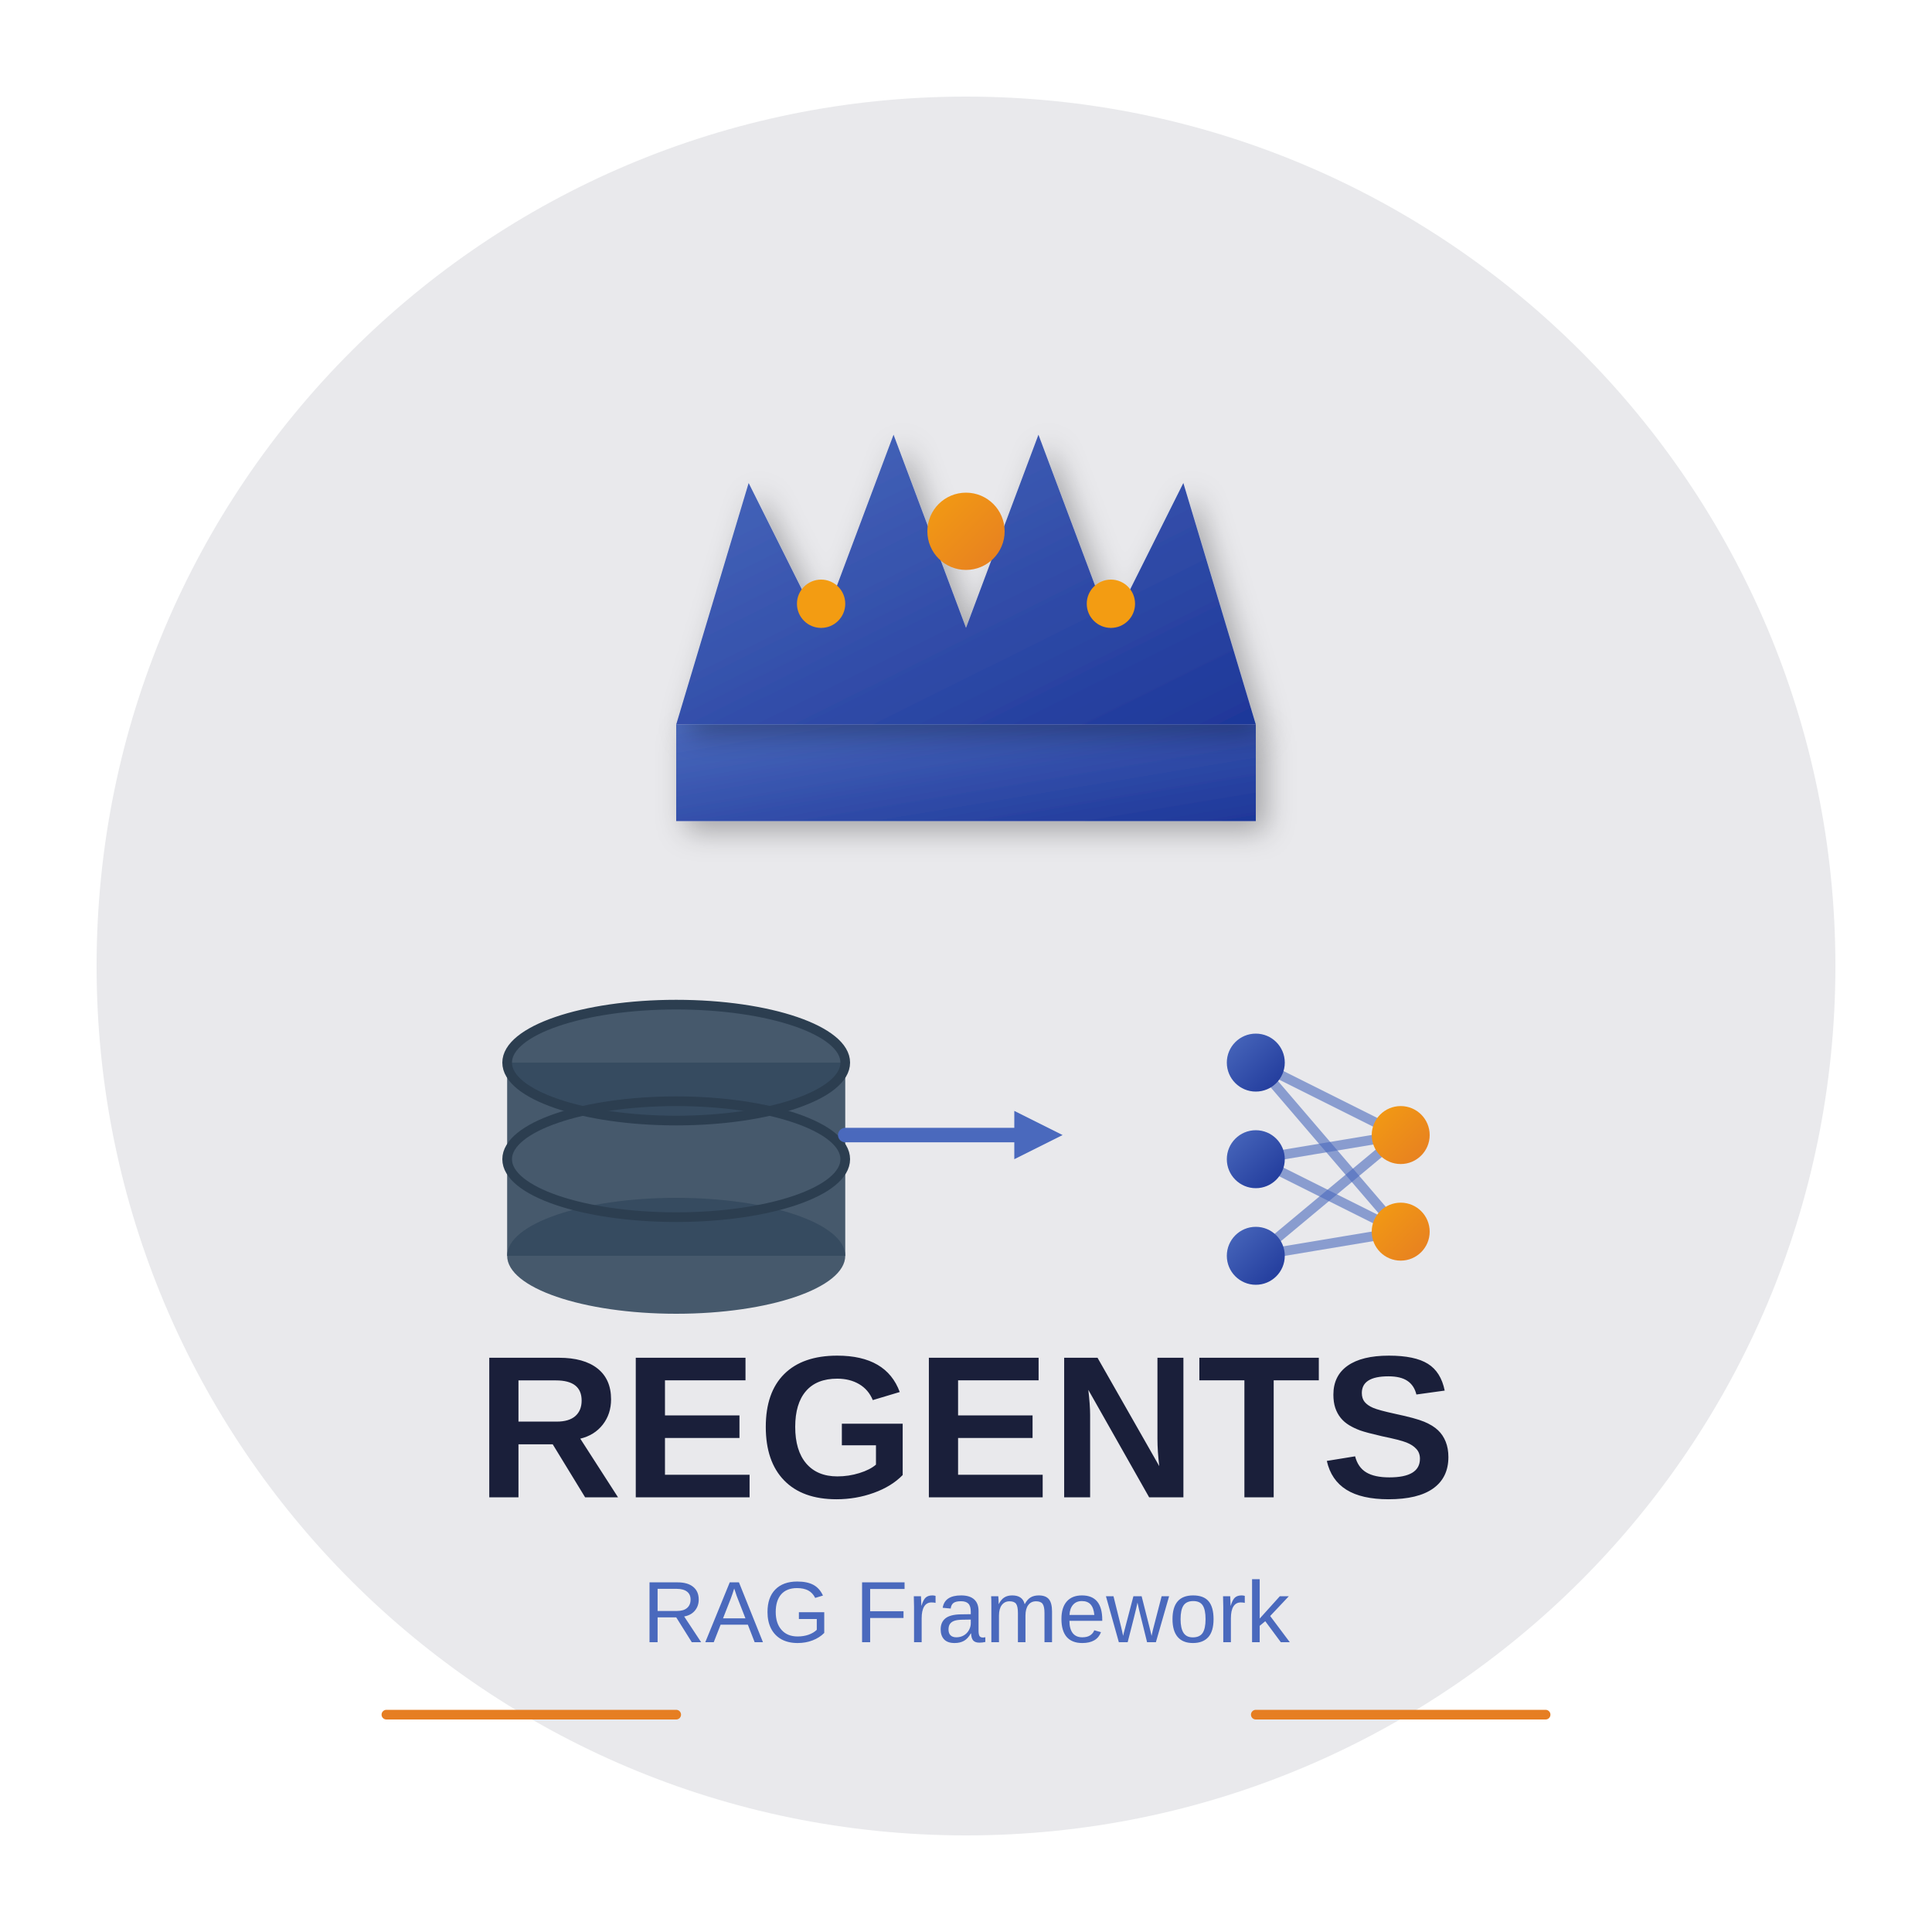
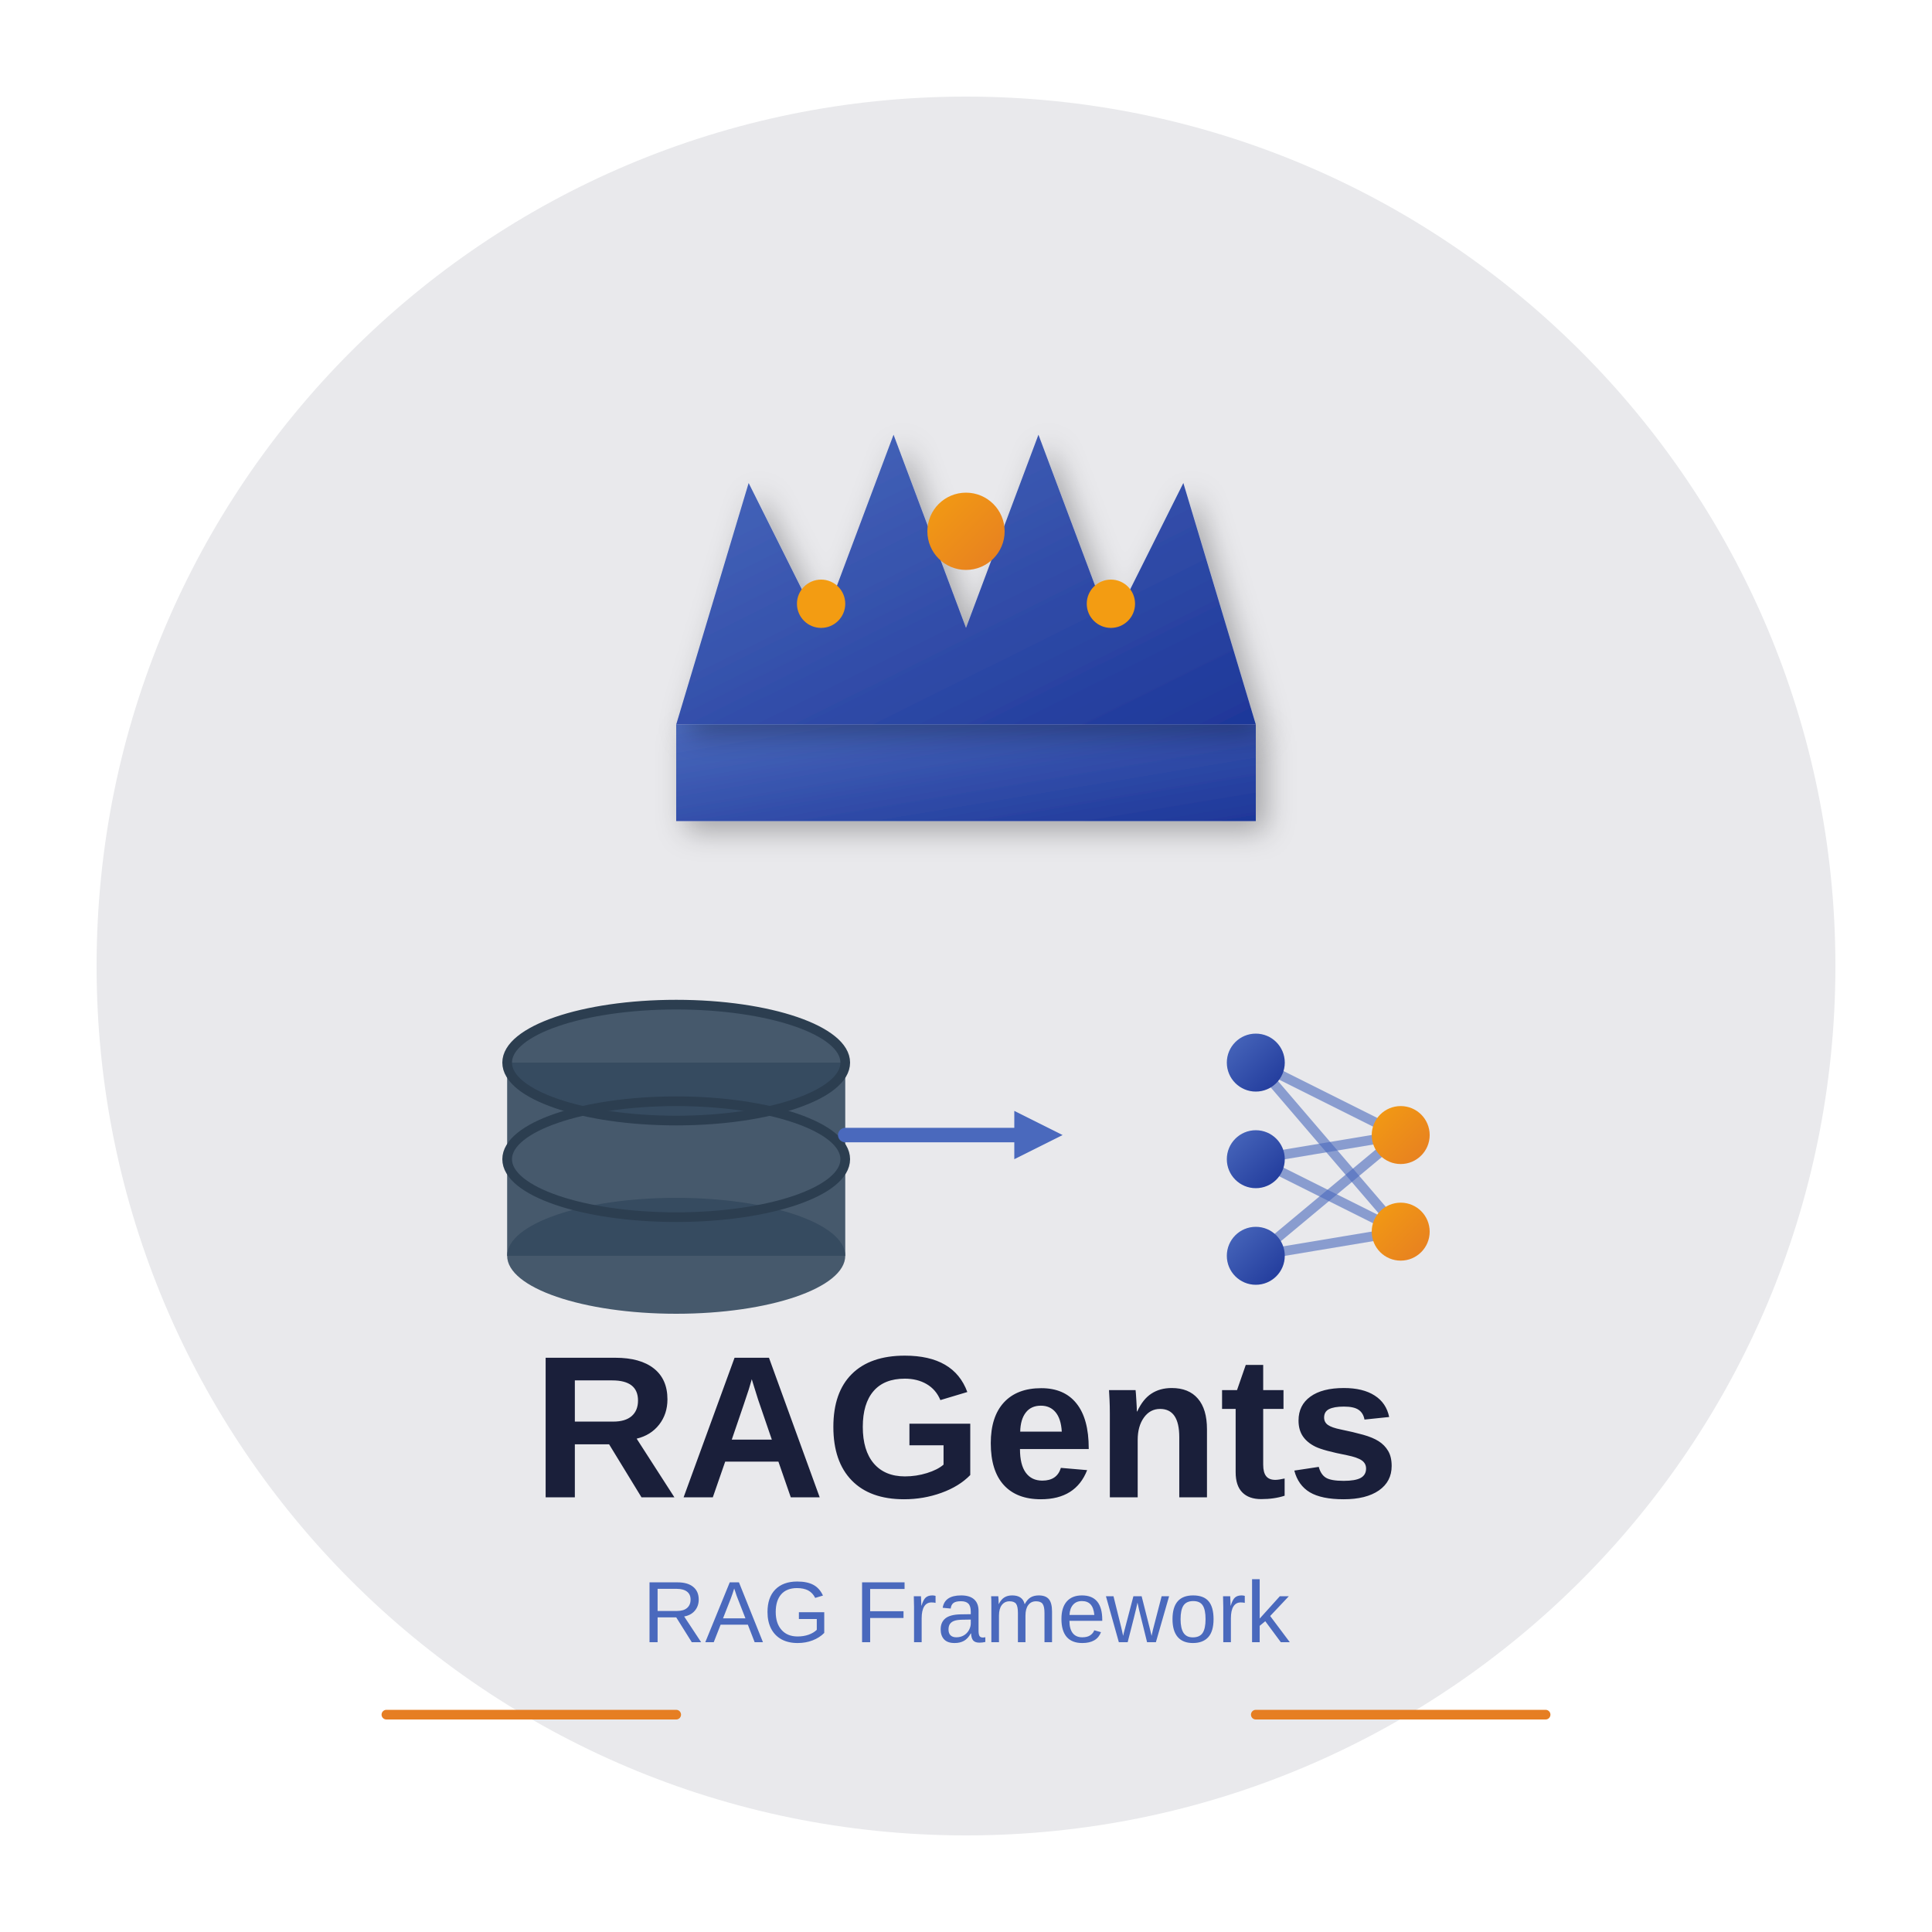
<svg xmlns="http://www.w3.org/2000/svg" viewBox="0 0 400 400">
  <circle cx="200" cy="200" r="180" fill="#1a1f3a" opacity="0.1" />
  <defs>
    <linearGradient id="primaryGradient" x1="0%" y1="0%" x2="100%" y2="100%">
      <stop offset="0%" style="stop-color:#4a69bd;stop-opacity:1" />
      <stop offset="100%" style="stop-color:#1e3799;stop-opacity:1" />
    </linearGradient>
    <linearGradient id="accentGradient" x1="0%" y1="0%" x2="100%" y2="100%">
      <stop offset="0%" style="stop-color:#f39c12;stop-opacity:1" />
      <stop offset="100%" style="stop-color:#e67e22;stop-opacity:1" />
    </linearGradient>
    <filter id="shadow" x="-50%" y="-50%" width="200%" height="200%">
      <feGaussianBlur in="SourceAlpha" stdDeviation="3" />
      <feOffset dx="2" dy="2" result="offsetblur" />
      <feComponentTransfer>
        <feFuncA type="linear" slope="0.3" />
      </feComponentTransfer>
      <feMerge>
        <feMergeNode />
        <feMergeNode in="SourceGraphic" />
      </feMerge>
    </filter>
  </defs>
  <g transform="translate(200, 120)">
    <path d="M -60 30 L -60 50 L 60 50 L 60 30 Z" fill="url(#primaryGradient)" filter="url(#shadow)" />
    <path d="M -60 30 L -45 -20 L -30 10 L -15 -30 L 0 10 L 15 -30 L 30 10 L 45 -20 L 60 30 Z" fill="url(#primaryGradient)" filter="url(#shadow)" />
    <circle cx="0" cy="-10" r="8" fill="url(#accentGradient)" />
    <circle cx="-30" cy="5" r="5" fill="#f39c12" />
    <circle cx="30" cy="5" r="5" fill="#f39c12" />
  </g>
  <g transform="translate(140, 220)">
    <ellipse cx="0" cy="0" rx="35" ry="12" fill="#34495e" opacity="0.9" />
    <rect x="-35" y="0" width="70" height="40" fill="#34495e" opacity="0.9" />
    <ellipse cx="0" cy="40" rx="35" ry="12" fill="#34495e" opacity="0.9" />
    <ellipse cx="0" cy="20" rx="35" ry="12" fill="none" stroke="#2c3e50" stroke-width="2" />
    <ellipse cx="0" cy="0" rx="35" ry="12" fill="none" stroke="#2c3e50" stroke-width="2" />
  </g>
  <g transform="translate(260, 220)">
    <line x1="0" y1="0" x2="30" y2="15" stroke="#4a69bd" stroke-width="2" opacity="0.6" />
    <line x1="0" y1="0" x2="30" y2="35" stroke="#4a69bd" stroke-width="2" opacity="0.6" />
    <line x1="0" y1="20" x2="30" y2="15" stroke="#4a69bd" stroke-width="2" opacity="0.6" />
    <line x1="0" y1="20" x2="30" y2="35" stroke="#4a69bd" stroke-width="2" opacity="0.6" />
    <line x1="0" y1="40" x2="30" y2="15" stroke="#4a69bd" stroke-width="2" opacity="0.6" />
    <line x1="0" y1="40" x2="30" y2="35" stroke="#4a69bd" stroke-width="2" opacity="0.6" />
    <circle cx="0" cy="0" r="6" fill="url(#primaryGradient)" />
    <circle cx="0" cy="20" r="6" fill="url(#primaryGradient)" />
    <circle cx="0" cy="40" r="6" fill="url(#primaryGradient)" />
    <circle cx="30" cy="15" r="6" fill="url(#accentGradient)" />
    <circle cx="30" cy="35" r="6" fill="url(#accentGradient)" />
  </g>
  <g transform="translate(200, 235)">
    <path d="M -25 0 L 15 0" stroke="#4a69bd" stroke-width="3" fill="none" stroke-linecap="round" />
    <path d="M 10 -5 L 20 0 L 10 5" fill="#4a69bd" />
  </g>
  <text x="200" y="310" font-family="Arial, sans-serif" font-size="42" font-weight="bold" text-anchor="middle" fill="#1a1f3a">
-     REGENTS
+     RAGents
  </text>
  <text x="200" y="340" font-family="Arial, sans-serif" font-size="18" font-weight="300" text-anchor="middle" fill="#4a69bd">
    RAG Framework
  </text>
  <line x1="80" y1="355" x2="140" y2="355" stroke="#e67e22" stroke-width="2" stroke-linecap="round" />
  <line x1="260" y1="355" x2="320" y2="355" stroke="#e67e22" stroke-width="2" stroke-linecap="round" />
</svg>
